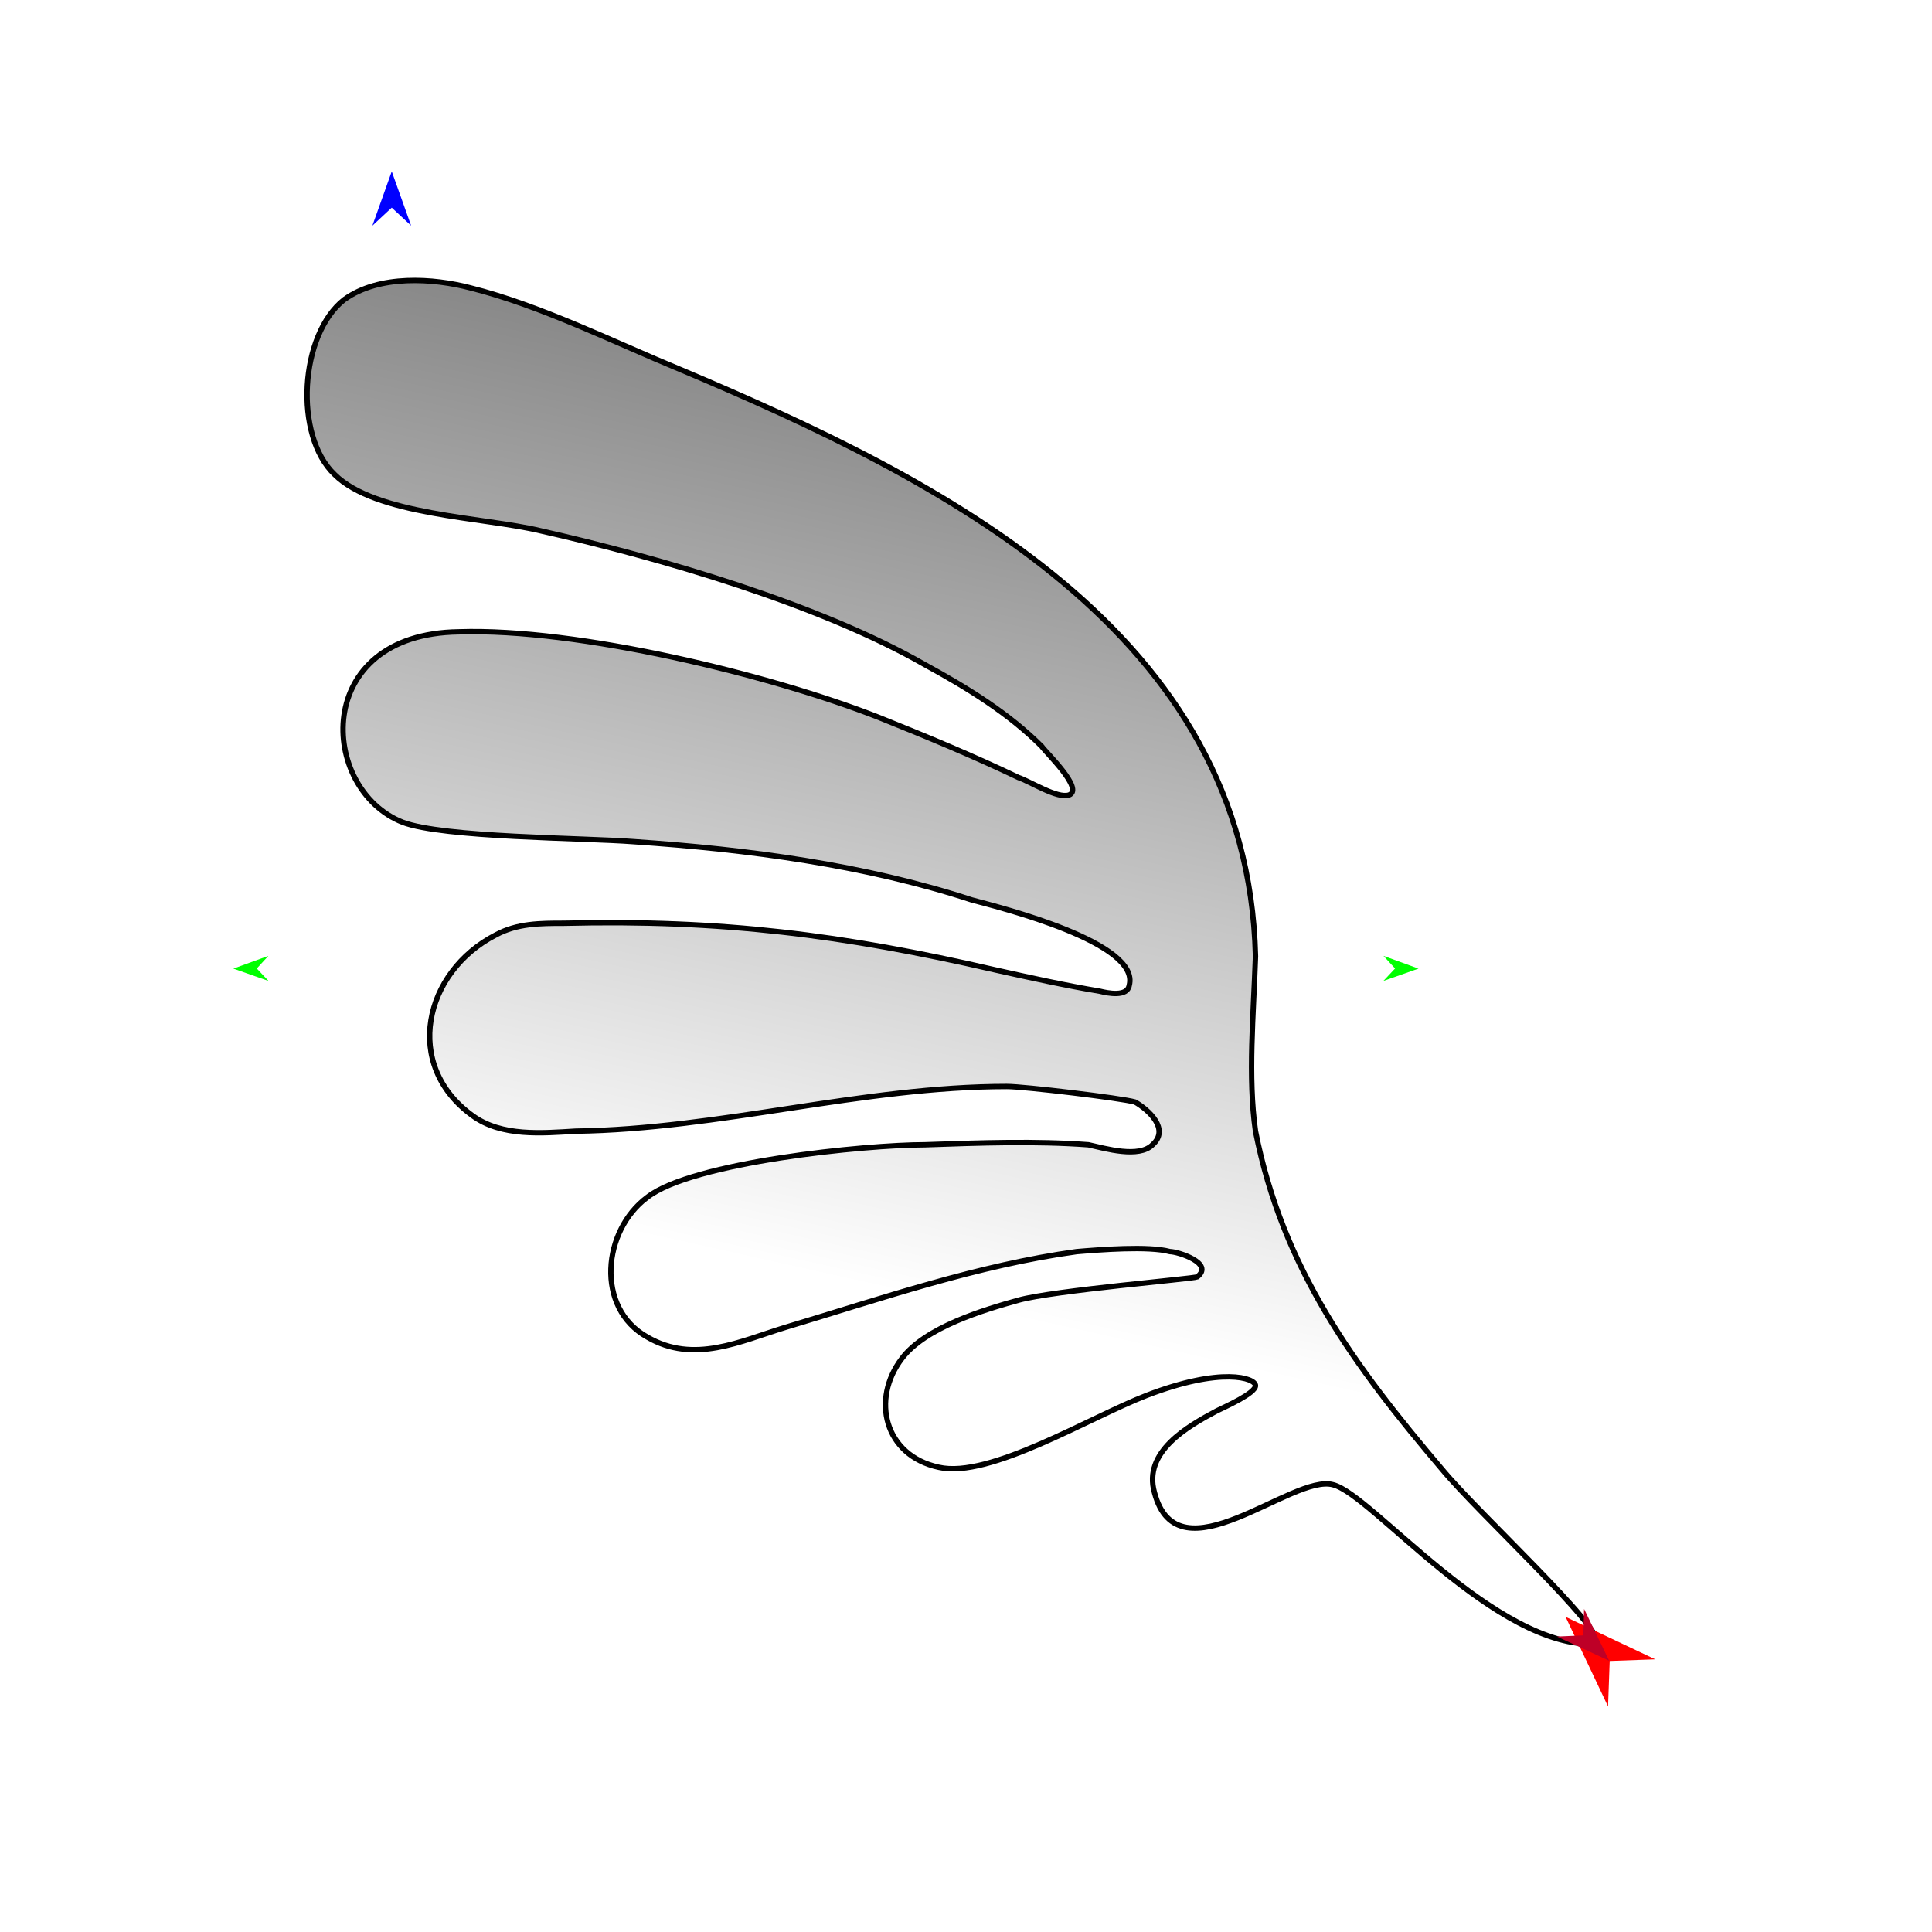
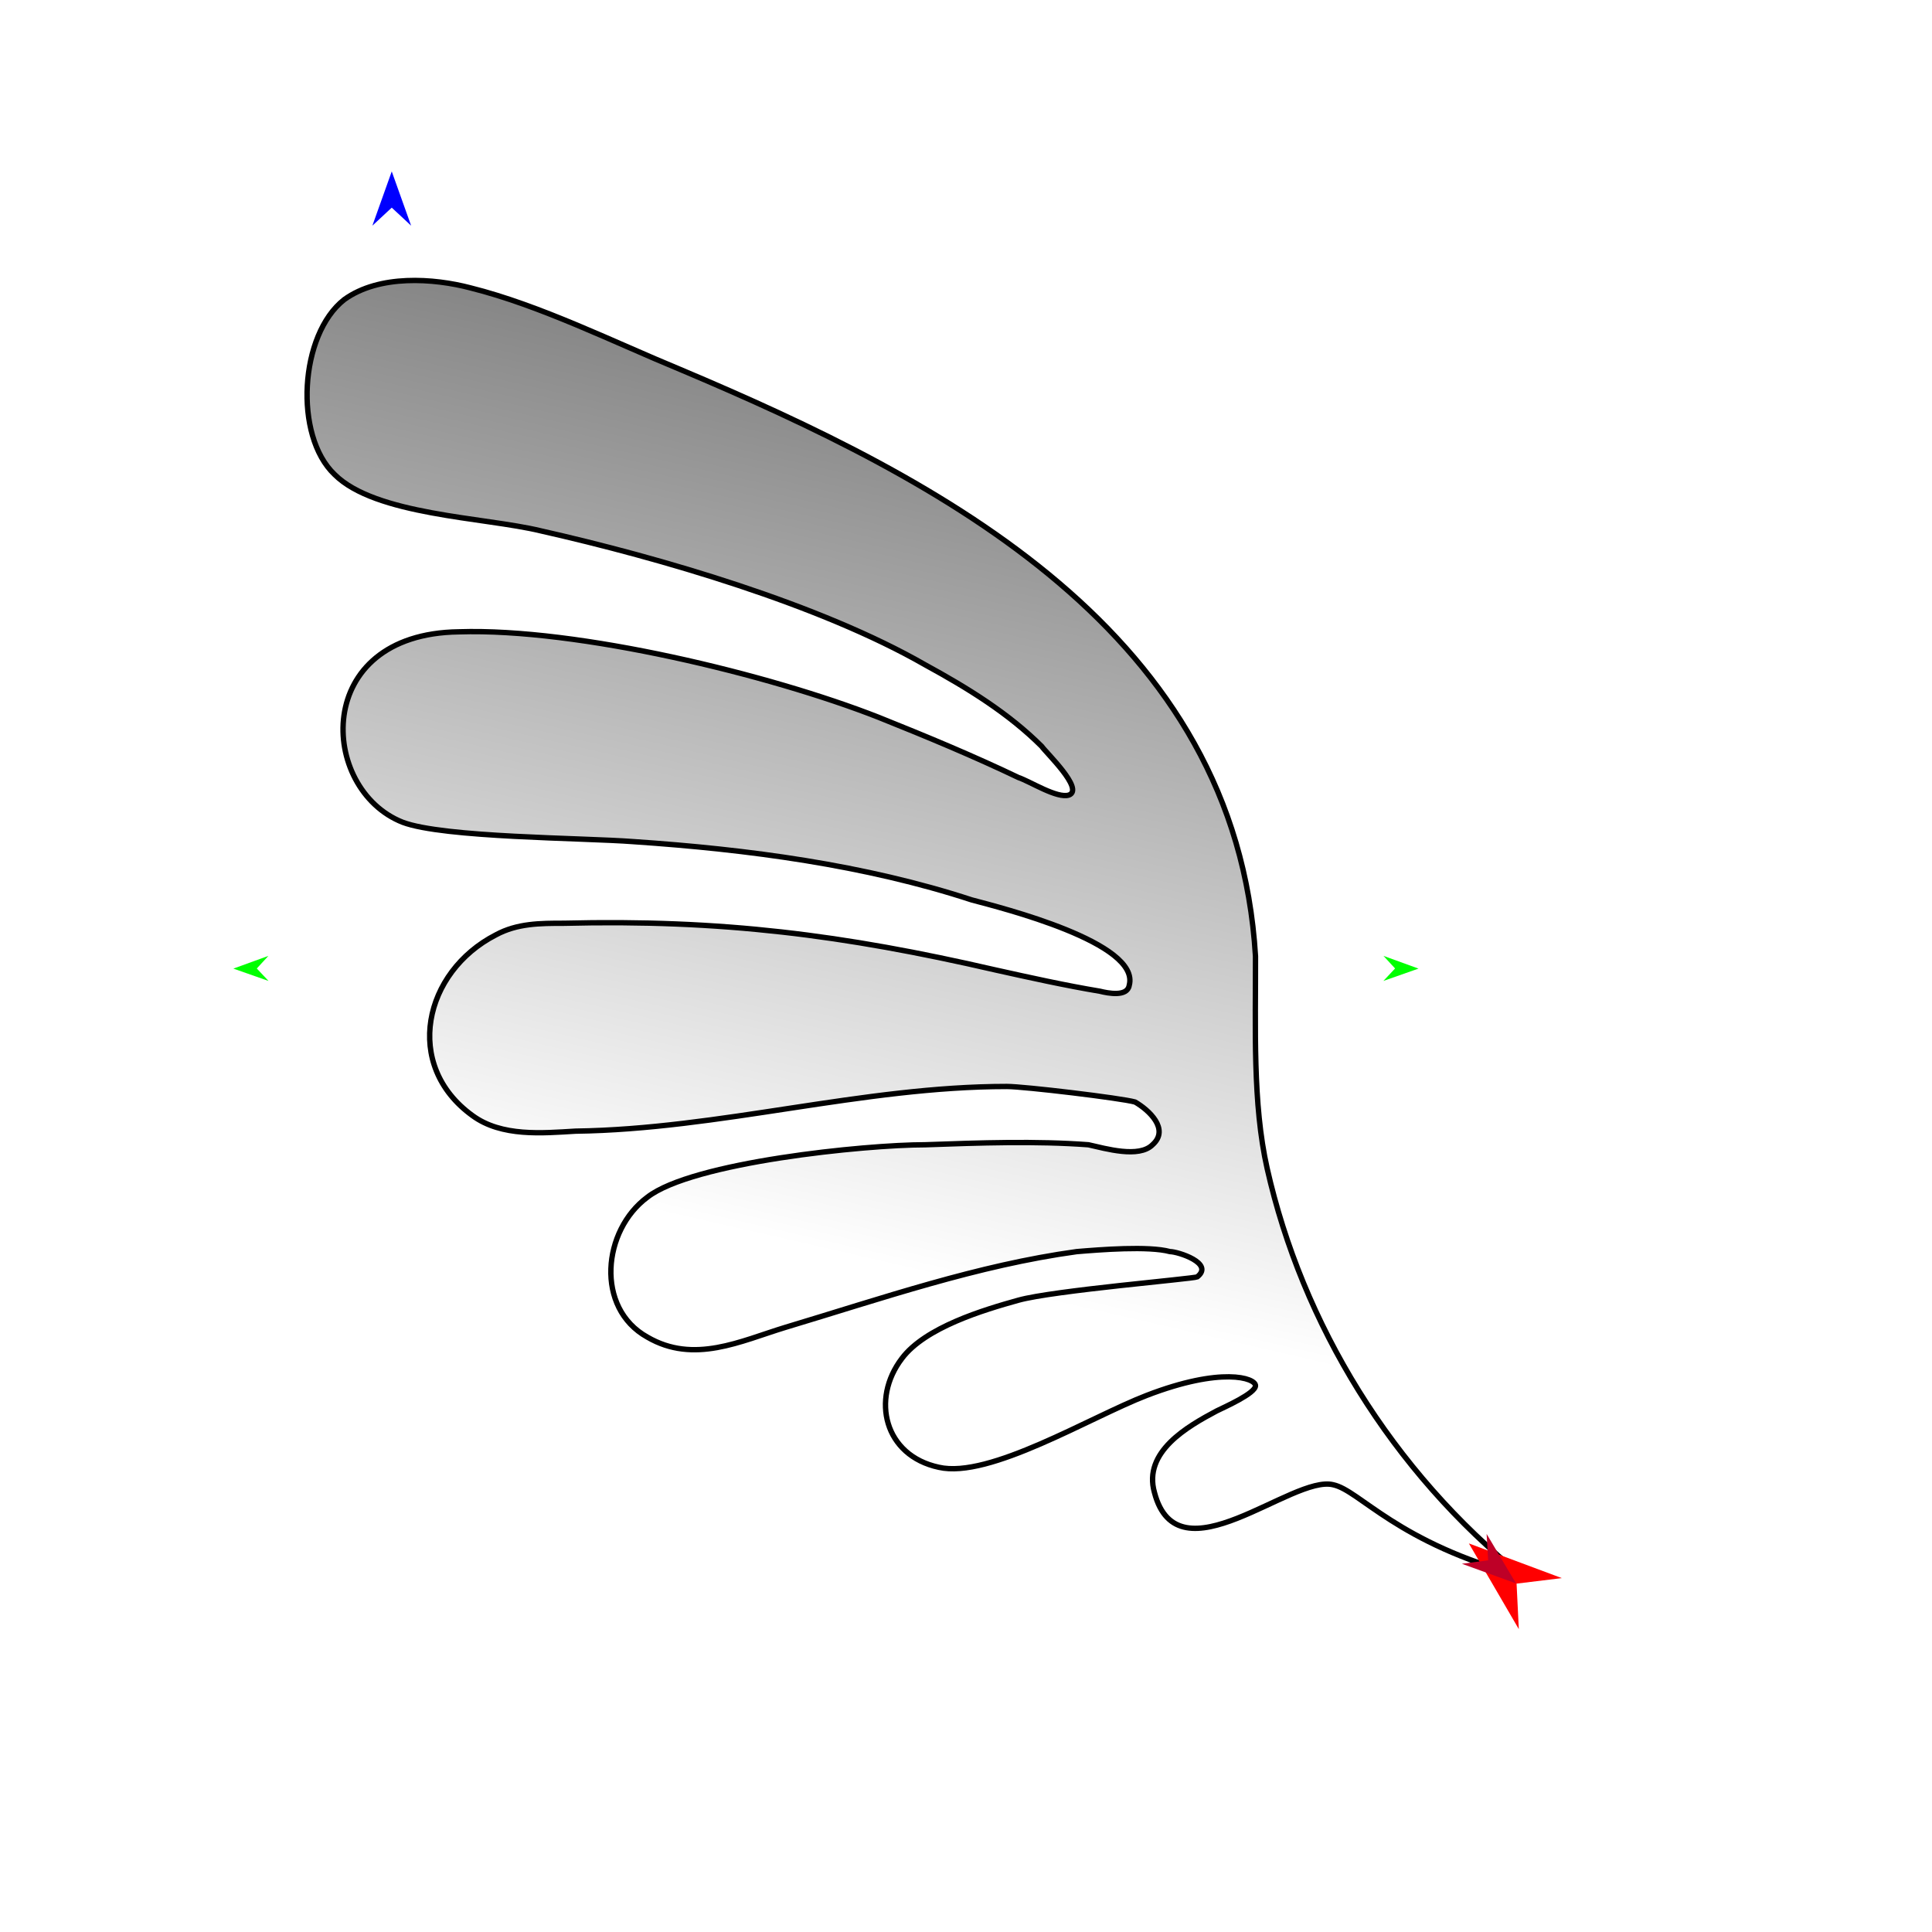
<svg xmlns="http://www.w3.org/2000/svg" version="1.1" id="Frame_0" width="720px" height="720px">
  <g id="wing_o_pain">
    <g id="wing_o_pain">
-       <linearGradient id="3A23DBF9-4304-4FA2-A4F7-15D17F1CB72C_0" x1="38.42%" y1="72.59%" x2="67.32%" y2="-64.05%">
+       <linearGradient id="3A23DBF9-4304-4FA2-A4F7-15D17F1CB72C_0" x1="37.48%" y1="73.80%" x2="66.65%" y2="-62.97%">
        <stop offset="0.00%" style="stop-color:rgb(255,255,255);stop-opacity:1.00" />
        <stop offset="100.00%" style="stop-color:rgb(0,0,0);stop-opacity:1.00" />
      </linearGradient>
-       <path id="S1" fill="url(#3A23DBF9-4304-4FA2-A4F7-15D17F1CB72C_0)" fill-rule="evenodd" stroke="#000000" stroke-width="2" stroke-linecap="round" stroke-linejoin="round" d="M 128.295 111.641 C 141.328 102.227 161.599 103.672 175.359 107.295 C 201.425 113.813 228.939 127.569 253.560 137.708 C 351.311 178.981 464.993 235.460 467.887 356.380 C 467.166 378.103 464.993 401.272 467.887 421.549 C 478.028 472.956 504.816 509.163 537.400 547.539 C 551.158 564.191 597.503 606.476 595.330 612.705 C 557.198 614.584 511.333 556.954 496.853 553.330 C 481.647 548.986 438.927 589.538 430.237 556.228 C 425.893 541.024 442.545 531.609 453.407 525.818 C 456.305 524.370 467.887 519.299 467.887 516.401 C 467.887 513.509 455.168 509.298 427.340 520.025 C 406.179 528.182 368.688 551.159 349.864 546.813 C 329.589 542.469 324.519 521.471 336.106 506.265 C 344.794 494.679 366.516 488.162 379.551 484.544 C 392.584 480.925 444.719 476.578 446.165 475.853 C 452.681 470.783 438.927 466.440 436.029 466.440 C 428.067 464.267 409.963 465.718 401.273 466.440 C 364.345 471.510 328.862 483.818 292.661 494.678 C 276.007 499.749 258.630 508.439 241.251 498.303 C 221.701 487.441 224.596 458.477 241.251 446.169 C 257.905 433.135 322.346 426.619 344.793 426.619 C 365.069 425.892 386.067 425.168 405.616 426.619 C 412.133 428.065 424.442 431.684 429.513 426.619 C 436.029 420.822 428.066 413.584 422.996 410.687 C 417.925 409.241 381.722 404.896 375.205 404.896 C 321.625 404.896 268.040 420.822 214.458 421.549 C 202.152 422.273 186.947 423.721 176.085 415.756 C 150.019 396.928 157.980 362.171 184.772 348.416 C 192.737 344.073 201.425 344.073 210.114 344.073 C 268.765 342.624 314.384 348.415 370.862 361.449 C 383.895 364.343 396.928 367.243 409.963 369.415 C 412.861 370.139 420.099 371.586 420.823 367.240 C 425.165 351.309 373.035 338.278 362.173 335.384 C 322.347 322.351 278.902 316.555 236.182 313.661 C 217.359 312.209 165.223 312.210 150.017 306.420 C 118.881 294.111 115.984 236.182 171.015 235.461 C 215.185 234.010 286.868 251.388 327.415 267.318 C 345.520 274.560 362.897 281.799 379.551 289.766 C 383.895 291.214 394.031 297.730 398.375 296.282 C 404.171 294.112 389.687 280.350 388.240 278.178 C 375.933 265.871 360.726 256.456 344.793 247.769 C 305.693 225.320 246.318 207.940 201.425 197.805 C 180.429 192.736 139.876 192.015 124.670 176.809 C 109.464 162.324 111.637 124.674 128.295 111.641 Z" />
+       <path id="S1" fill="url(#3A23DBF9-4304-4FA2-A4F7-15D17F1CB72C_0)" fill-rule="evenodd" stroke="#000000" stroke-width="2" stroke-linecap="round" stroke-linejoin="round" d="M 128.295 111.641 C 141.328 102.227 161.599 103.672 175.359 107.295 C 201.425 113.813 228.939 127.569 253.560 137.708 C 351.311 178.981 460.631 235.643 467.887 356.380 C 467.964 382.797 466.754 411.184 472.236 435.468 C 485.288 493.282 518.551 548.086 567.492 587.477 C 520.675 575.088 506.811 555.464 496.853 553.330 C 481.508 549.508 438.927 589.538 430.237 556.228 C 425.893 541.024 442.545 531.609 453.407 525.818 C 456.305 524.370 467.887 519.299 467.887 516.401 C 467.887 513.509 455.168 509.298 427.340 520.025 C 406.179 528.182 368.688 551.159 349.864 546.813 C 329.589 542.469 324.519 521.471 336.106 506.265 C 344.794 494.679 366.516 488.162 379.551 484.544 C 392.584 480.925 444.719 476.578 446.165 475.853 C 452.681 470.783 438.927 466.440 436.029 466.440 C 428.067 464.267 409.963 465.718 401.273 466.440 C 364.345 471.510 328.862 483.818 292.661 494.678 C 276.007 499.749 258.630 508.439 241.251 498.303 C 221.701 487.441 224.596 458.477 241.251 446.169 C 257.905 433.135 322.346 426.619 344.793 426.619 C 365.069 425.892 386.067 425.168 405.616 426.619 C 412.133 428.065 424.442 431.684 429.513 426.619 C 436.029 420.822 428.066 413.584 422.996 410.687 C 417.925 409.241 381.722 404.896 375.205 404.896 C 321.625 404.896 268.040 420.822 214.458 421.549 C 202.152 422.273 186.947 423.721 176.085 415.756 C 150.019 396.928 157.980 362.171 184.772 348.416 C 192.737 344.073 201.425 344.073 210.114 344.073 C 268.765 342.624 314.384 348.415 370.862 361.449 C 383.895 364.343 396.928 367.243 409.963 369.415 C 412.861 370.139 420.099 371.586 420.823 367.240 C 425.165 351.309 373.035 338.278 362.173 335.384 C 322.347 322.351 278.902 316.555 236.182 313.661 C 217.359 312.209 165.223 312.210 150.017 306.420 C 118.881 294.111 115.984 236.182 171.015 235.461 C 215.185 234.010 286.868 251.388 327.415 267.318 C 345.520 274.560 362.897 281.799 379.551 289.766 C 383.895 291.214 394.031 297.730 398.375 296.282 C 404.171 294.112 389.687 280.350 388.240 278.178 C 375.933 265.871 360.726 256.456 344.793 247.769 C 305.693 225.320 246.318 207.940 201.425 197.805 C 180.429 192.736 139.876 192.015 124.670 176.809 C 109.464 162.324 111.637 124.674 128.295 111.641 Z" />
    </g>
    <g id="specs_2">
-       <path fill="#ff0000" fill-rule="evenodd" stroke="none" d="M 583.447 602.560 C 583.450 602.562 616.851 618.384 616.855 618.385 C 616.853 618.385 599.885 618.997 599.883 618.997 C 599.883 618.998 599.272 635.966 599.272 635.968 C 599.270 635.965 583.448 602.564 583.447 602.560 Z" />
+       <path fill="#ff0000" fill-rule="evenodd" stroke="none" d="M 547.409 575.191 C 547.412 575.192 582.039 588.114 582.042 588.116 C 582.040 588.116 565.186 590.169 565.184 590.169 C 565.184 590.171 566.019 607.129 566.019 607.131 C 566.017 607.128 547.411 575.194 547.409 575.191 Z" />
      <path fill="#0000ff" fill-rule="evenodd" stroke="none" d="M 145.994 63.879 C 145.994 63.881 153.215 84.099 153.216 84.101 C 153.215 84.100 145.994 77.382 145.994 77.381 C 145.993 77.382 138.772 84.100 138.772 84.101 C 138.772 84.099 145.993 63.881 145.994 63.879 Z" />
      <path fill="#00ff00" fill-rule="evenodd" stroke="none" d="M 86.972 360.967 C 86.973 360.967 100.020 356.233 100.021 356.232 C 100.021 356.233 95.701 360.923 95.701 360.923 C 95.701 360.924 100.068 365.569 100.068 365.570 C 100.067 365.569 86.973 360.968 86.972 360.967 Z" />
-       <path fill="#be0027" fill-rule="evenodd" stroke="none" d="M 599.688 618.919 C 599.687 618.917 590.337 599.591 590.336 599.589 C 590.336 599.590 590.062 609.450 590.062 609.451 C 590.061 609.451 580.208 609.887 580.207 609.887 C 580.209 609.888 599.686 618.918 599.688 618.919 Z" />
+       <path fill="#be0027" fill-rule="evenodd" stroke="none" d="M 564.983 590.108 C 564.982 590.107 554.021 571.646 554.020 571.644 C 554.020 571.645 554.586 581.492 554.587 581.493 C 554.586 581.493 544.805 582.767 544.804 582.767 C 544.806 582.768 564.981 590.108 564.983 590.108 Z" />
      <path fill="#00ff00" fill-rule="evenodd" stroke="none" d="M 528.635 360.967 C 528.633 360.967 515.587 356.233 515.586 356.232 C 515.586 356.233 519.905 360.923 519.906 360.923 C 519.905 360.924 515.539 365.569 515.538 365.570 C 515.540 365.569 528.633 360.968 528.635 360.967 Z" />
    </g>
  </g>
</svg>
